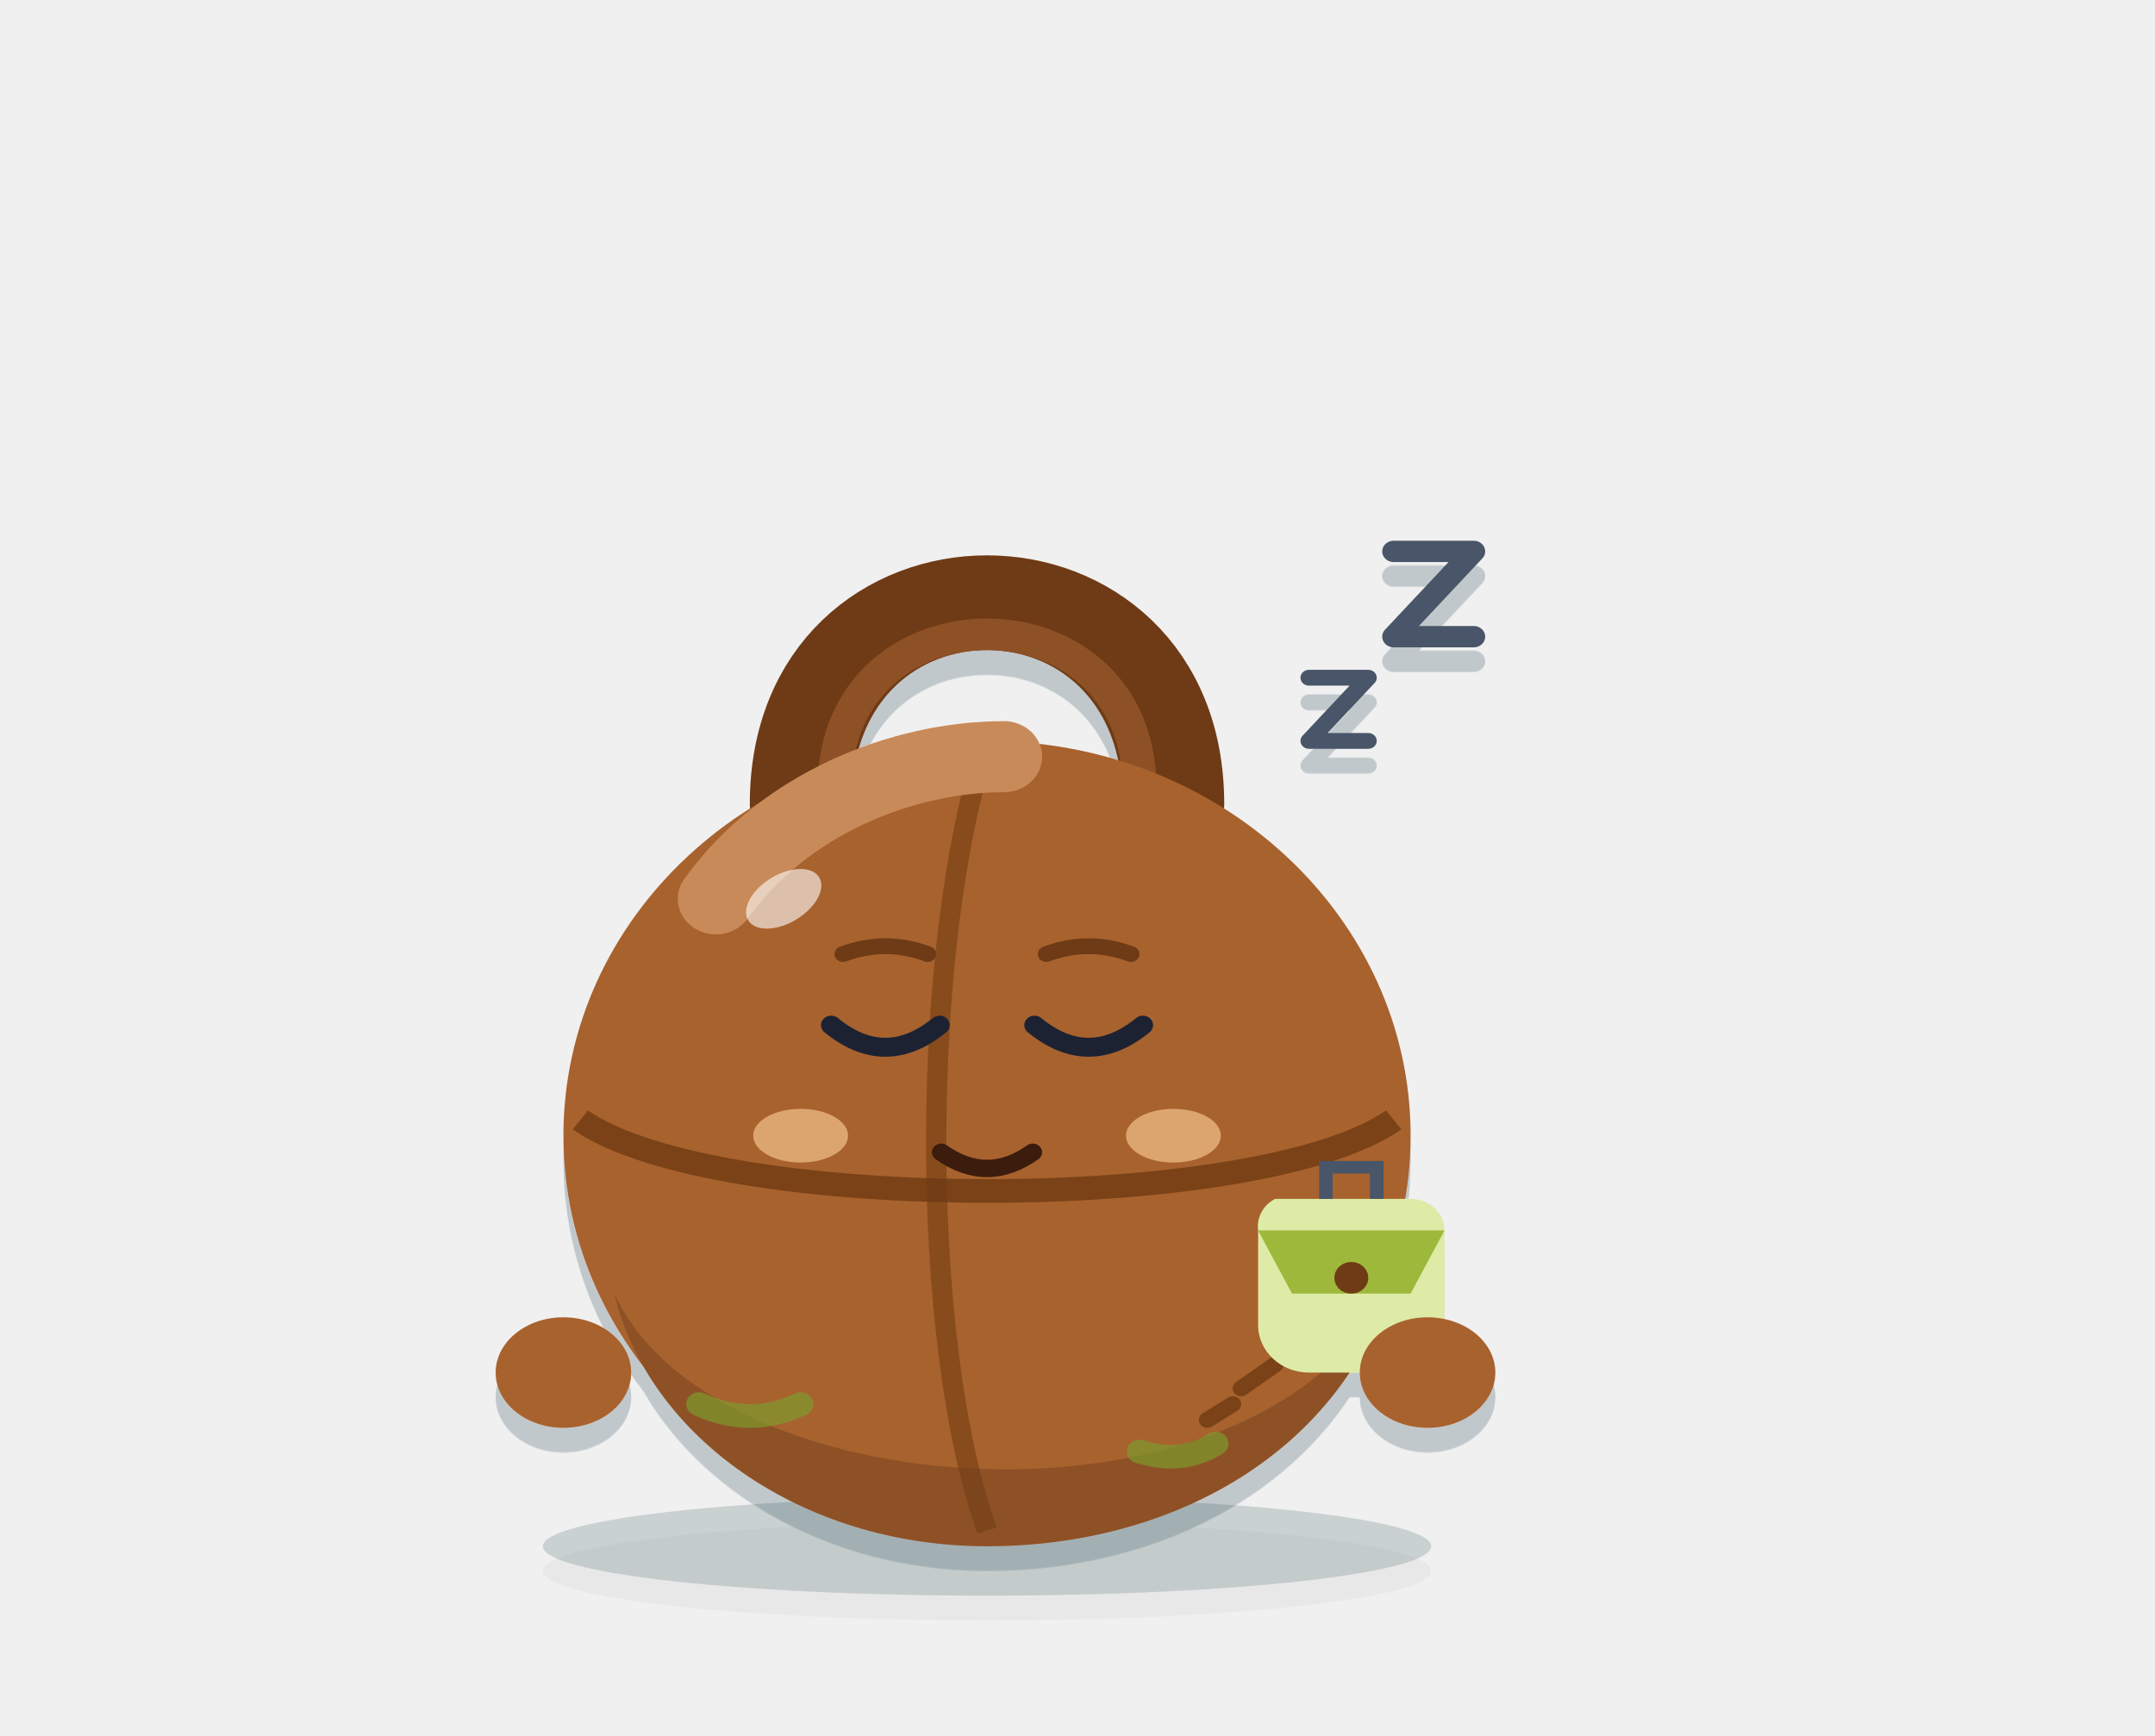
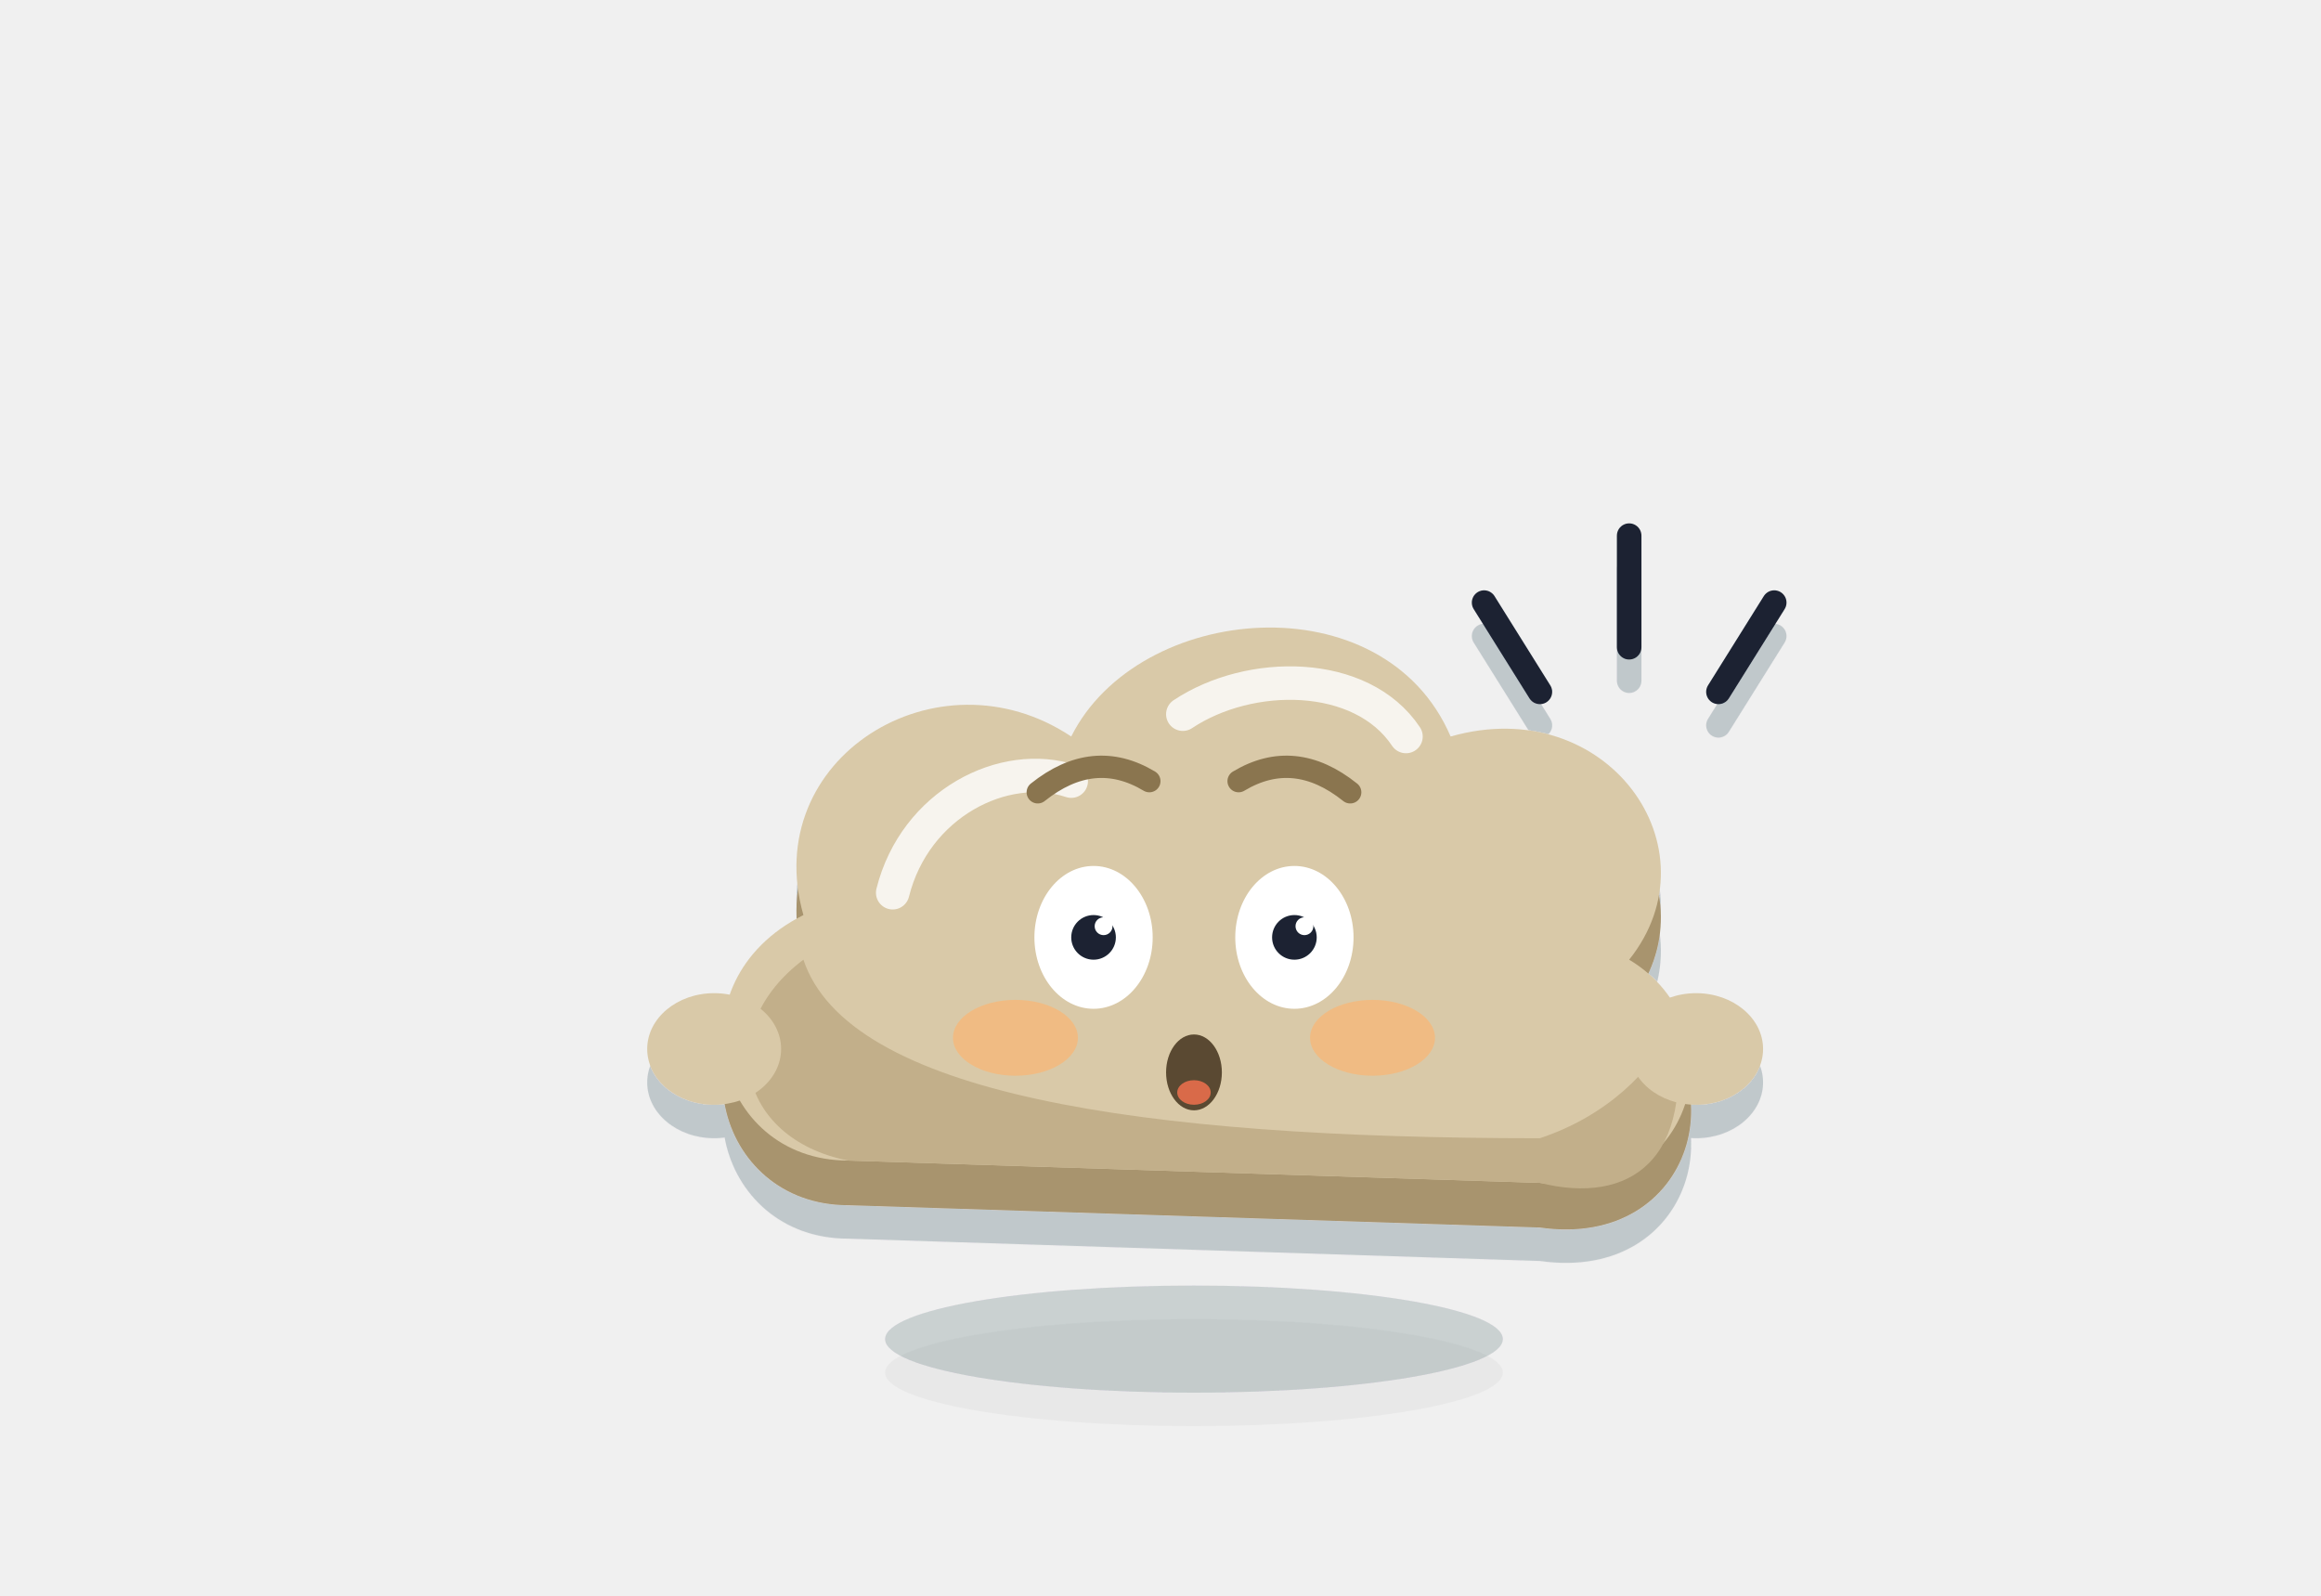
- <svg xmlns="http://www.w3.org/2000/svg" viewBox="-62 -72 262 211" role="img" aria-labelledby="km-title">
+ <svg xmlns="http://www.w3.org/2000/svg" viewBox="-62 -64 208 143" role="img" aria-labelledby="km-title">
  <style>
  .km-night-only, .km-evening-only { display: none; }
  svg[data-km-evening="1"] .km-evening-only { display: inline; }
  svg[data-km-night="1"] .km-night-only { display: inline; }
  svg[data-km-night="1"] .km-day-only { display: none; }
  .km-screen { mix-blend-mode: screen; }
  .km-grain { mix-blend-mode: multiply; }
  .km-bob { animation: km-bob 3.6s ease-in-out infinite alternate; }
  .km-drift { animation: km-drift 40s ease-in-out infinite alternate; }
  .km-turn { animation: km-turn 90s linear infinite; }
  .km-twinkle { animation: km-twinkle 2.8s ease-in-out infinite; transform-box: fill-box; transform-origin: center; }
  .km-fall { animation: km-fall 1.4s linear infinite; }
  .km-light { animation: km-light 7s linear infinite; }
  .km-steam { animation: km-steam 3s ease-in-out infinite; }
  .km-flag { animation: km-flag 2.4s ease-in-out infinite alternate; transform-box: fill-box; transform-origin: left center; }
  .km-wag { animation: km-wag 0.6s ease-in-out infinite alternate; transform-box: fill-box; transform-origin: left bottom; }
  .km-gallop { animation: km-gallop 0.45s ease-in-out infinite alternate; }
  .km-sway { animation: km-sway 6s ease-in-out infinite alternate; transform-box: fill-box; transform-origin: bottom; }
  .km-buzz { animation: km-buzz 1.6s ease-in-out infinite alternate; }
  .km-fish { animation: km-fish 7s ease-in-out infinite; }
  .km-ff { animation: km-ff 10s ease-in-out infinite; }
  .km-blink { animation: km-blink 2.6s ease-in-out infinite; }
  .km-zz { animation: km-zz 3.2s ease-in-out infinite; }
  .km-breathe { animation: km-breathe 3.4s ease-in-out infinite; transform-box: fill-box; transform-origin: center bottom; }
  .km-ear-l, .km-ear-r { transform-box: fill-box; transform-origin: bottom center; animation: km-ear 4s ease-in-out infinite; }
  .km-ear-r { animation-delay: -0.4s; }
  .km-treat, .km-card-wave { animation: km-lift 2.6s ease-in-out infinite alternate; }
  @keyframes km-bob { from { transform: translateY(0); } to { transform: translateY(-4px); } }
  @keyframes km-gallop { from { transform: translateY(0) rotate(0deg); } to { transform: translateY(-5px) rotate(-2deg); } }
  @keyframes km-drift { from { transform: translateX(0); } to { transform: translateX(36px); } }
  @keyframes km-turn { to { transform: rotate(360deg); } }
  @keyframes km-twinkle { 0%, 100% { opacity: 1; transform: scale(1); } 50% { opacity: 0.55; transform: scale(0.8); } }
  @keyframes km-fall { to { stroke-dashoffset: -40; } }
  @keyframes km-light { to { stroke-dashoffset: -280; } }
  @keyframes km-steam { 0% { opacity: 0; transform: translateY(6px); } 40% { opacity: 0.9; } 100% { opacity: 0; transform: translateY(-10px); } }
  @keyframes km-flag { from { transform: skewY(0deg); } to { transform: skewY(6deg); } }
  @keyframes km-wag { from { transform: rotate(-10deg); } to { transform: rotate(14deg); } }
  @keyframes km-sway { from { transform: rotate(-1.5deg); } to { transform: rotate(1.5deg); } }
  @keyframes km-buzz { from { transform: translate(0, 0); } to { transform: translate(3px, -2px); } }
  @keyframes km-fish { 0%, 70%, 100% { transform: translateY(30px); opacity: 0; } 78% { opacity: 1; } 85% { transform: translateY(-8px); opacity: 1; } 92% { transform: translateY(20px); opacity: 0; } }
  @keyframes km-ff { 0%, 100% { transform: translate(0, 0); } 25% { transform: translate(14px, -10px); } 50% { transform: translate(26px, 4px); } 75% { transform: translate(8px, 14px); } }
  @keyframes km-blink { 0%, 100% { opacity: 1; } 45% { opacity: 0.25; } 60% { opacity: 1; } }
  @keyframes km-zz { 0% { opacity: 0; transform: translate(0, 6px); } 30% { opacity: 1; } 100% { opacity: 0; transform: translate(6px, -14px); } }
  @keyframes km-breathe { 0%, 100% { transform: scale(1, 1); } 50% { transform: scale(1.02, 1.05); } }
  @keyframes km-ear { 0%, 80%, 100% { transform: rotate(0deg); } 88% { transform: rotate(-6deg); } 94% { transform: rotate(3deg); } }
  @keyframes km-lift { from { transform: translateY(0); } to { transform: translateY(-3px); } }
  @media (prefers-reduced-motion: reduce) { svg * { animation: none !important; } }
</style>
  <defs>
    <filter id="layer" x="-10%" y="-10%" width="120%" height="130%">
      <feDropShadow dx="0" dy="5" stdDeviation="0" flood-color="#1A2433" flood-opacity="0.18" />
    </filter>
    <filter id="layer-sm" x="-10%" y="-10%" width="120%" height="130%">
      <feDropShadow dx="0" dy="3" stdDeviation="0" flood-color="#1A2433" flood-opacity="0.2" />
    </filter>
    <filter id="grain" x="0" y="0" width="100%" height="100%">
      <feTurbulence type="fractalNoise" baseFrequency="0.85" numOctaves="2" seed="7" result="n" />
      <feColorMatrix in="n" type="matrix" values="0 0 0 0 0.1  0 0 0 0 0.14  0 0 0 0 0.2  0 0 0 0.55 -0.12" />
    </filter>
    <filter id="km-light" x="0" y="0" width="100%" height="100%" color-interpolation-filters="sRGB">
      <feColorMatrix id="km-light-m" type="matrix" values="1 0 0 0 0  0 1 0 0 0  0 0 1 0 0  0 0 0 1 0" />
    </filter>
    <linearGradient id="km-sky-g" gradientUnits="userSpaceOnUse" x1="0" y1="0" x2="0" y2="900">
      <stop id="km-sky-0" offset="0" stop-color="#7FB8D8" />
      <stop id="km-sky-1" offset="0.6" stop-color="#B4D8E6" />
      <stop id="km-sky-2" offset="1" stop-color="#EAF3EC" />
    </linearGradient>
    <radialGradient id="km-glow-g">
      <stop offset="0" stop-color="#FFB46E" stop-opacity="0.9" />
      <stop offset="0.4" stop-color="#FFC98F" stop-opacity="0.4" />
      <stop offset="1" stop-color="#FFC98F" stop-opacity="0" />
    </radialGradient>
    <linearGradient id="km-fade-orchard-1" gradientUnits="userSpaceOnUse" x1="560" y1="0" x2="690" y2="0">
      <stop offset="0" stop-color="#525C12" stop-opacity="1" />
      <stop offset="1" stop-color="#525C12" stop-opacity="0" />
    </linearGradient>
    <linearGradient id="km-fade-orchard-2" gradientUnits="userSpaceOnUse" x1="560" y1="0" x2="690" y2="0">
      <stop offset="0" stop-color="#7D8A26" stop-opacity="1" />
      <stop offset="1" stop-color="#7D8A26" stop-opacity="0" />
    </linearGradient>
    <linearGradient id="km-fade-field-1" gradientUnits="userSpaceOnUse" x1="930" y1="0" x2="1060" y2="0">
      <stop offset="0" stop-color="#7E9A2E" stop-opacity="0" />
      <stop offset="1" stop-color="#7E9A2E" stop-opacity="1" />
    </linearGradient>
    <linearGradient id="km-fade-field-2" gradientUnits="userSpaceOnUse" x1="930" y1="0" x2="1060" y2="0">
      <stop offset="0" stop-color="#A9C24A" stop-opacity="0" />
      <stop offset="1" stop-color="#A9C24A" stop-opacity="1" />
    </linearGradient>
    <linearGradient id="km-ground-1" gradientUnits="userSpaceOnUse" x1="420" y1="0" x2="1220" y2="0">
      <stop offset="0" stop-color="#525C12" />
      <stop offset="0.34" stop-color="#525C12" />
      <stop offset="0.5" stop-color="#6A7E2A" />
      <stop offset="0.66" stop-color="#7E9A2E" />
      <stop offset="1" stop-color="#7E9A2E" />
    </linearGradient>
    <linearGradient id="km-ground-2" gradientUnits="userSpaceOnUse" x1="420" y1="0" x2="1220" y2="0">
      <stop offset="0" stop-color="#7D8A26" />
      <stop offset="0.34" stop-color="#7D8A26" />
      <stop offset="0.5" stop-color="#93A83E" />
      <stop offset="0.66" stop-color="#A9C24A" />
      <stop offset="1" stop-color="#A9C24A" />
    </linearGradient>
    <radialGradient id="km-pool-g">
      <stop offset="0" stop-color="#FFC37A" stop-opacity="0.55" />
      <stop offset="1" stop-color="#FFC37A" stop-opacity="0" />
    </radialGradient>
    <clipPath id="km-moon-clip">
      <use href="#km-moon-lit" />
    </clipPath>
    <symbol id="star" viewBox="-10 -10 20 20">
      <path d="M0 -10 C1.2 -2.5 2.5 -1.2 10 0 C2.5 1.2 1.2 2.5 0 10 C-1.2 2.5 -2.5 1.2 -10 0 C-2.5 -1.2 -1.2 -2.5 0 -10 Z" fill="#FFFFFF" />
    </symbol>
  </defs>
  <g filter="url(#layer-sm)">
-     <ellipse cx="58" cy="116" rx="54" ry="6" fill="#1A2433" opacity="0.16" />
-     <g transform="translate(58 116) scale(1.03 0.96) translate(-58 -116)">
-       <path d="M36 22 C36 -12 80 -12 80 22" stroke="#6E3A12" stroke-width="12" stroke-linecap="round" fill="none" />
-       <path d="M40 20 C40 -6 76 -6 76 20" stroke="#8E5126" stroke-width="4" stroke-linecap="round" fill="none" />
-       <circle cx="58" cy="64" r="50" fill="#A8622E" />
-       <path d="M14 84 C26 112 92 116 106 82 C100 104 80 116 58 116 C36 116 18 102 14 84 Z" fill="#8E5126" />
-       <path d="M10 62 C26 74 90 74 106 62" stroke="#6E3A12" stroke-width="3" fill="none" opacity="0.8" />
-       <path d="M58 14 C50 40 50 90 58 114" stroke="#6E3A12" stroke-width="2.4" fill="none" opacity="0.55" />
-       <path d="M26 34 C34 22 48 16 60 16" stroke="#C98A5A" stroke-width="9" stroke-linecap="round" fill="none" />
-       <ellipse cx="34" cy="34" rx="5" ry="3" fill="#FFFFFF" opacity="0.6" transform="rotate(-35 34 34)" />
-       <path d="M88 96 l4 -3 M93 92 l4 -3 M84 100 l3 -2" stroke="#6E3A12" stroke-width="2" stroke-linecap="round" opacity="0.8" />
-       <path d="M24 98 c4 2 8 2 12 0 M76 104 c3 1 6 1 9 -1" stroke="#7E9A2E" stroke-width="3" stroke-linecap="round" opacity="0.7" />
-       <path d="M39.6 50 q6.4 5.6 12.8 0 M63.6 50 q6.4 5.6 12.8 0" stroke="#1A2433" stroke-width="2.4" stroke-linecap="round" stroke-linejoin="round" fill="none" />
-       <path d="M41 41 q5 -2 10 0 M65 41 q5 -2 10 0" stroke="#6E3A12" stroke-width="2" stroke-linecap="round" stroke-linejoin="round" fill="none" />
-       <path d="M52.6 66.1 q5.4 4.1 10.8 0" stroke="#3A1A08" stroke-width="2.2" stroke-linecap="round" stroke-linejoin="round" fill="none" />
-       <ellipse cx="36" cy="64" rx="5.6" ry="3.4" fill="#E5B07A" opacity="0.85" />
-       <ellipse cx="80" cy="64" rx="5.6" ry="3.4" fill="#E5B07A" opacity="0.85" />
-       <path d="M92 72 h16 a4 4 0 0 1 4 4 v12 a6 6 0 0 1 -6 6 h-10 a6 6 0 0 1 -6 -6 v-12 a4 4 0 0 1 2 -4 Z" fill="#DDEBA6" />
-       <path d="M90 76 h22 l-4 8 h-14 Z" fill="#9DB83A" />
-       <circle cx="101" cy="82" r="2" fill="#6E3A12" />
-       <path d="M98 72 v-4 h6 v4" stroke="#4A5568" stroke-width="1.6" fill="none" />
-       <ellipse cx="110" cy="94" rx="8" ry="7" fill="#A8622E" />
-       <ellipse cx="8" cy="94" rx="8" ry="7" fill="#A8622E" />
-       <g class="km-zz">
-         <path d="M96 6 h7 l-7 8 h7" stroke="#4A5568" stroke-width="2" stroke-linecap="round" stroke-linejoin="round" fill="none" />
-         <path d="M106 -10 h9.45 l-9.45 10.8 h9.45" stroke="#4A5568" stroke-width="2.7" stroke-linecap="round" stroke-linejoin="round" fill="none" />
-       </g>
+     <g transform="translate(45 56) scale(0.8) translate(-45 -56)">
+       <ellipse cx="45" cy="56" rx="34.6" ry="6" fill="#1A2433" opacity="0.16" />
+     </g>
+     <g transform="translate(0 -10)">
+       <path d="M14 50 C2 50 -2 34 10 28 C6 14 22 4 34 12 C40 0 62 -2 68 12 C82 8 92 22 84 32 C94 38 90 54 76 52 Z" fill="#A8946E" transform="translate(0 4)" />
+       <path d="M14 50 C2 50 -2 34 10 28 C6 14 22 4 34 12 C40 0 62 -2 68 12 C82 8 92 22 84 32 C94 38 90 54 76 52 Z" fill="#D9C9A8" />
+       <path d="M14 50 C4 48 2 38 10 32 C14 44 40 48 76 48 C82 46 86 42 88 38 C90 50 84 54 76 52 Z" fill="#C2AF8A" />
+       <path d="M18 26 C20 18 28 14 34 16 M44 10 C50 6 60 6 64 12" stroke="#FFFFFF" stroke-width="3" stroke-linecap="round" fill="none" opacity="0.8" />
+       <ellipse cx="36" cy="30" rx="5.3" ry="6.4" fill="#FFFFFF" />
+       <circle cx="36" cy="30" r="2" fill="#1A2433" />
+       <circle cx="36.9" cy="29" r="0.8" fill="#FFFFFF" />
+       <ellipse cx="54" cy="30" rx="5.3" ry="6.4" fill="#FFFFFF" />
+       <circle cx="54" cy="30" r="2" fill="#1A2433" />
+       <circle cx="54.9" cy="29" r="0.8" fill="#FFFFFF" />
+       <path d="M31 17 q5 -4 10 -1 M49 16 q5 -3 10 1" stroke="#8A7550" stroke-width="2" stroke-linecap="round" stroke-linejoin="round" fill="none" />
+       <ellipse cx="45" cy="42.1" rx="2.5" ry="3.4" fill="#5A4A30" />
+       <ellipse cx="45" cy="43.9" rx="1.5" ry="1.1" fill="#D96A4A" />
+       <ellipse cx="29" cy="39" rx="5.6" ry="3.4" fill="#FFB36B" opacity="0.6" />
+       <ellipse cx="61" cy="39" rx="5.6" ry="3.4" fill="#FFB36B" opacity="0.6" />
+       <ellipse cx="2" cy="40" rx="6" ry="5" fill="#D9C9A8" />
+       <ellipse cx="90" cy="40" rx="6" ry="5" fill="#D9C9A8" />
+       <path d="M76 8 l-5 -8 M84 4 l0 -10 M92 8 l5 -8" stroke="#1A2433" stroke-width="2.2" stroke-linecap="round" />
    </g>
  </g>
</svg>
